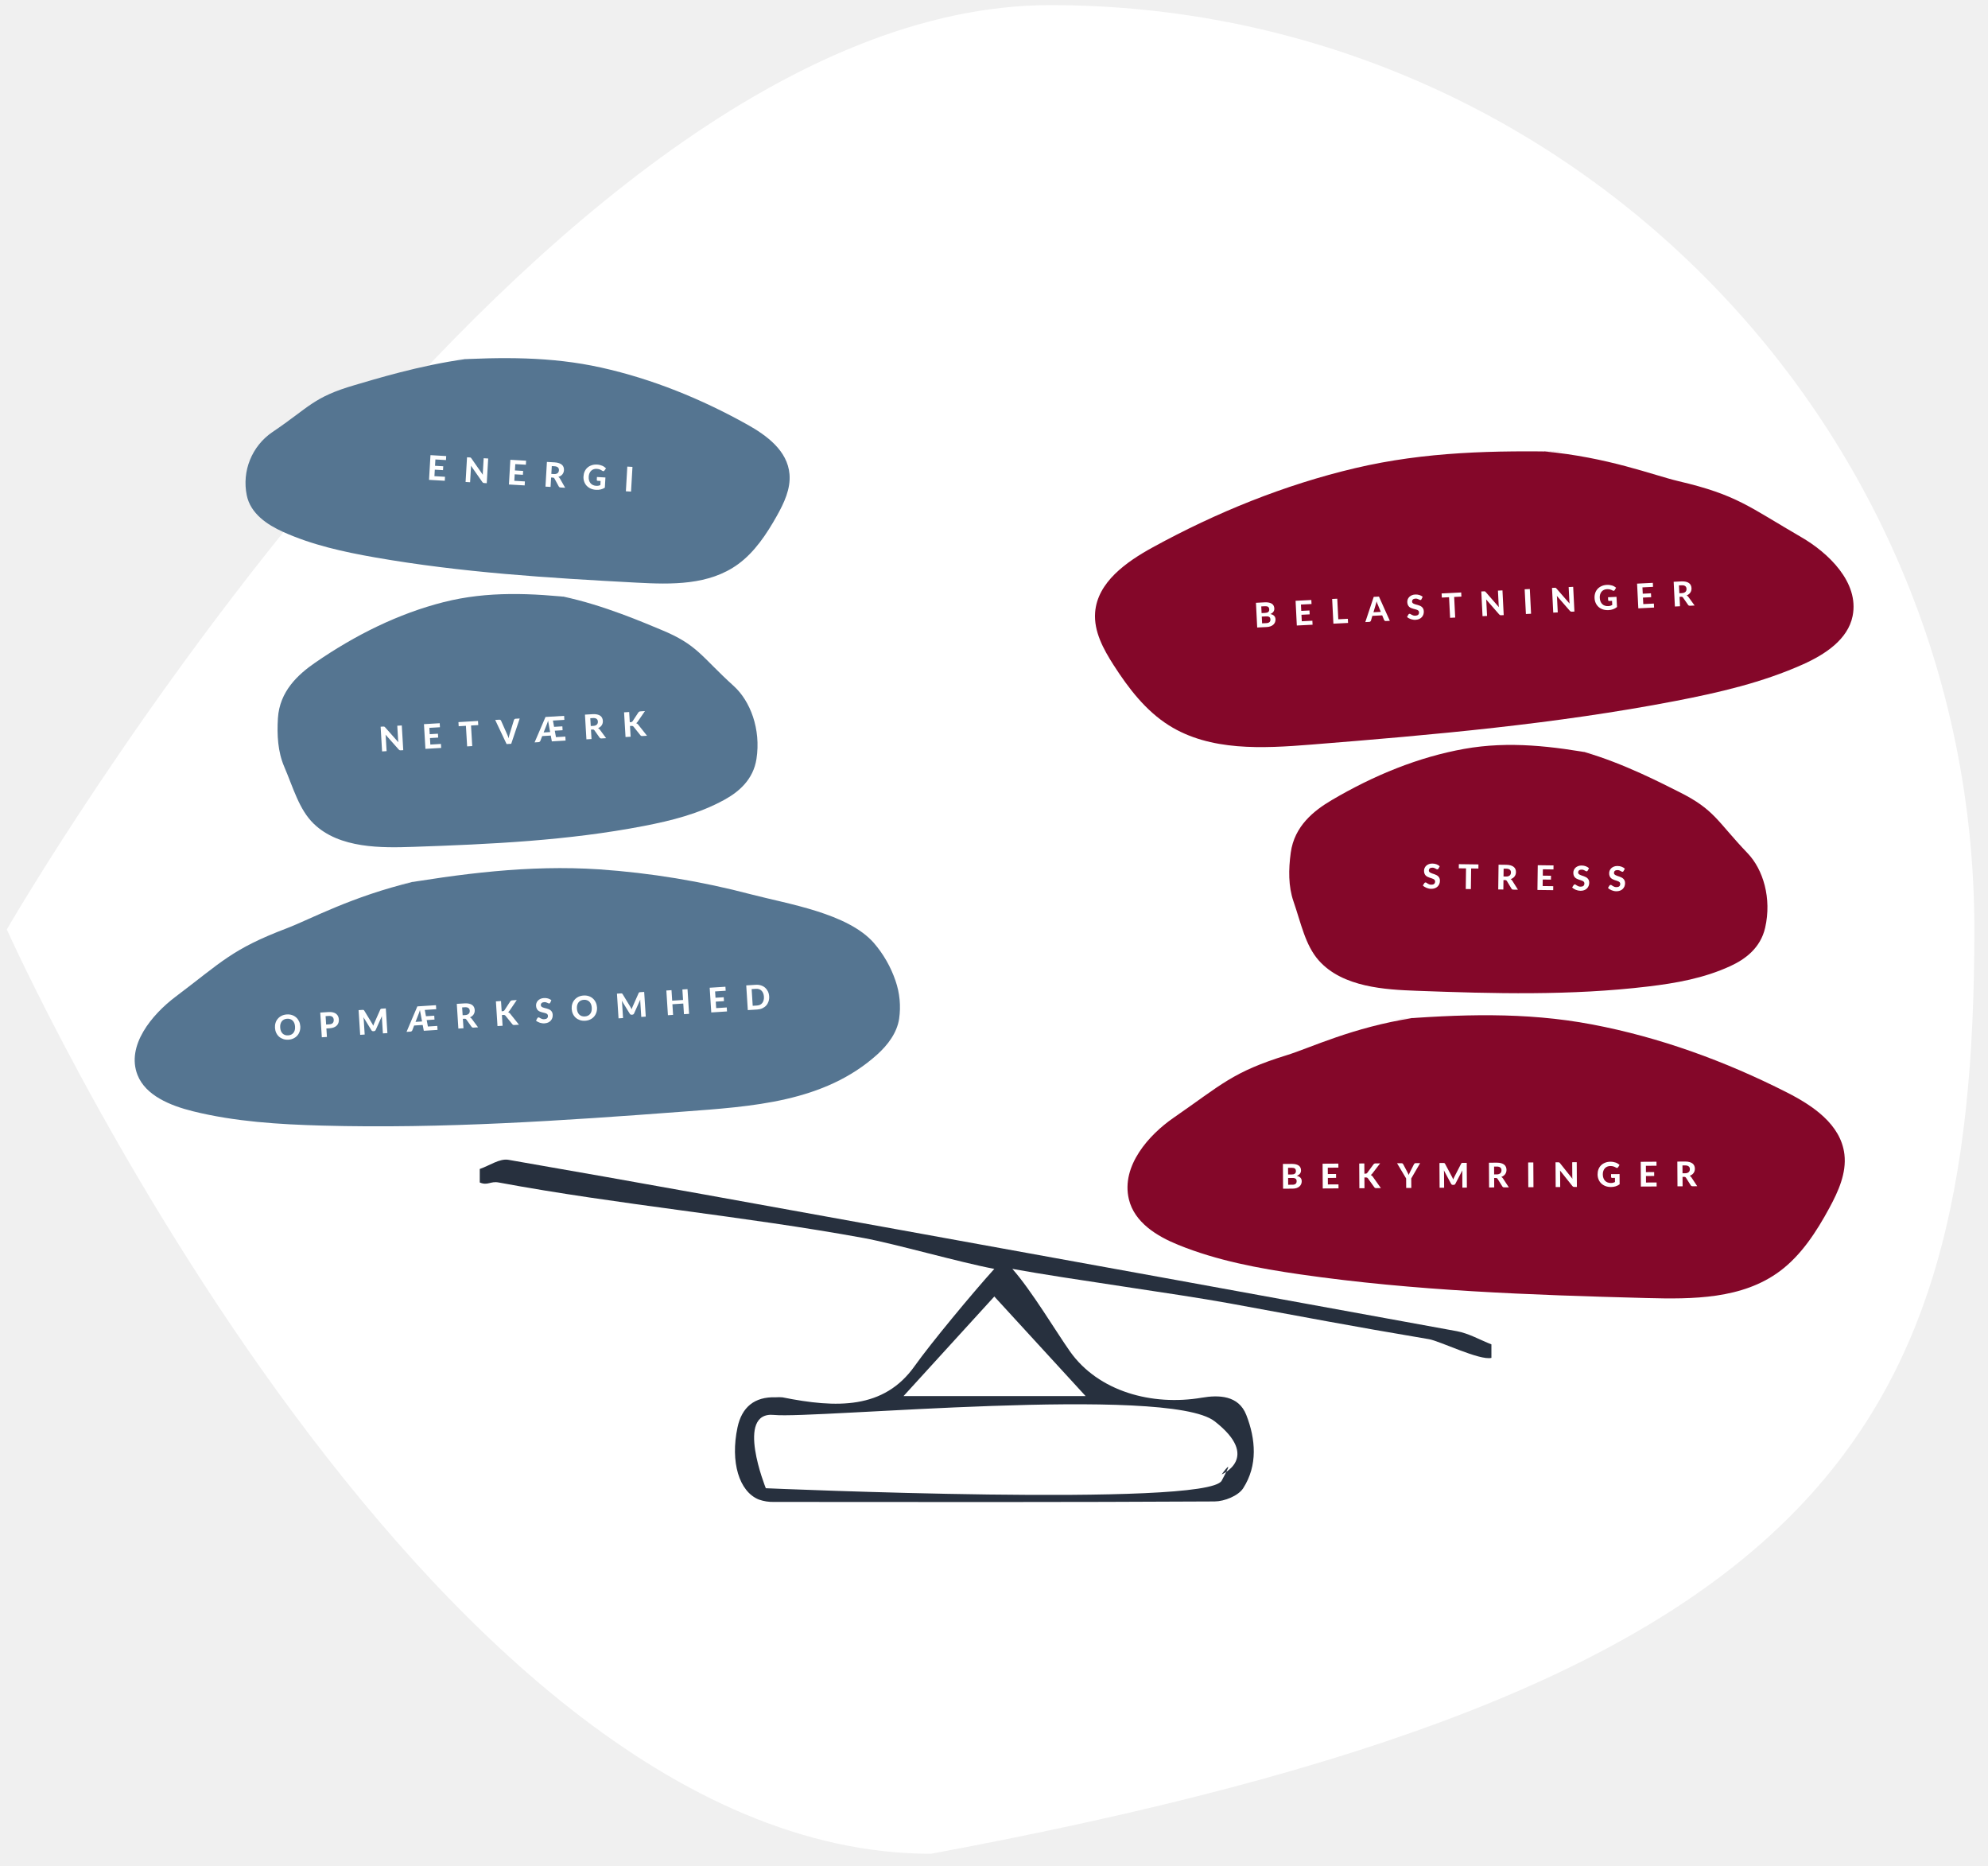
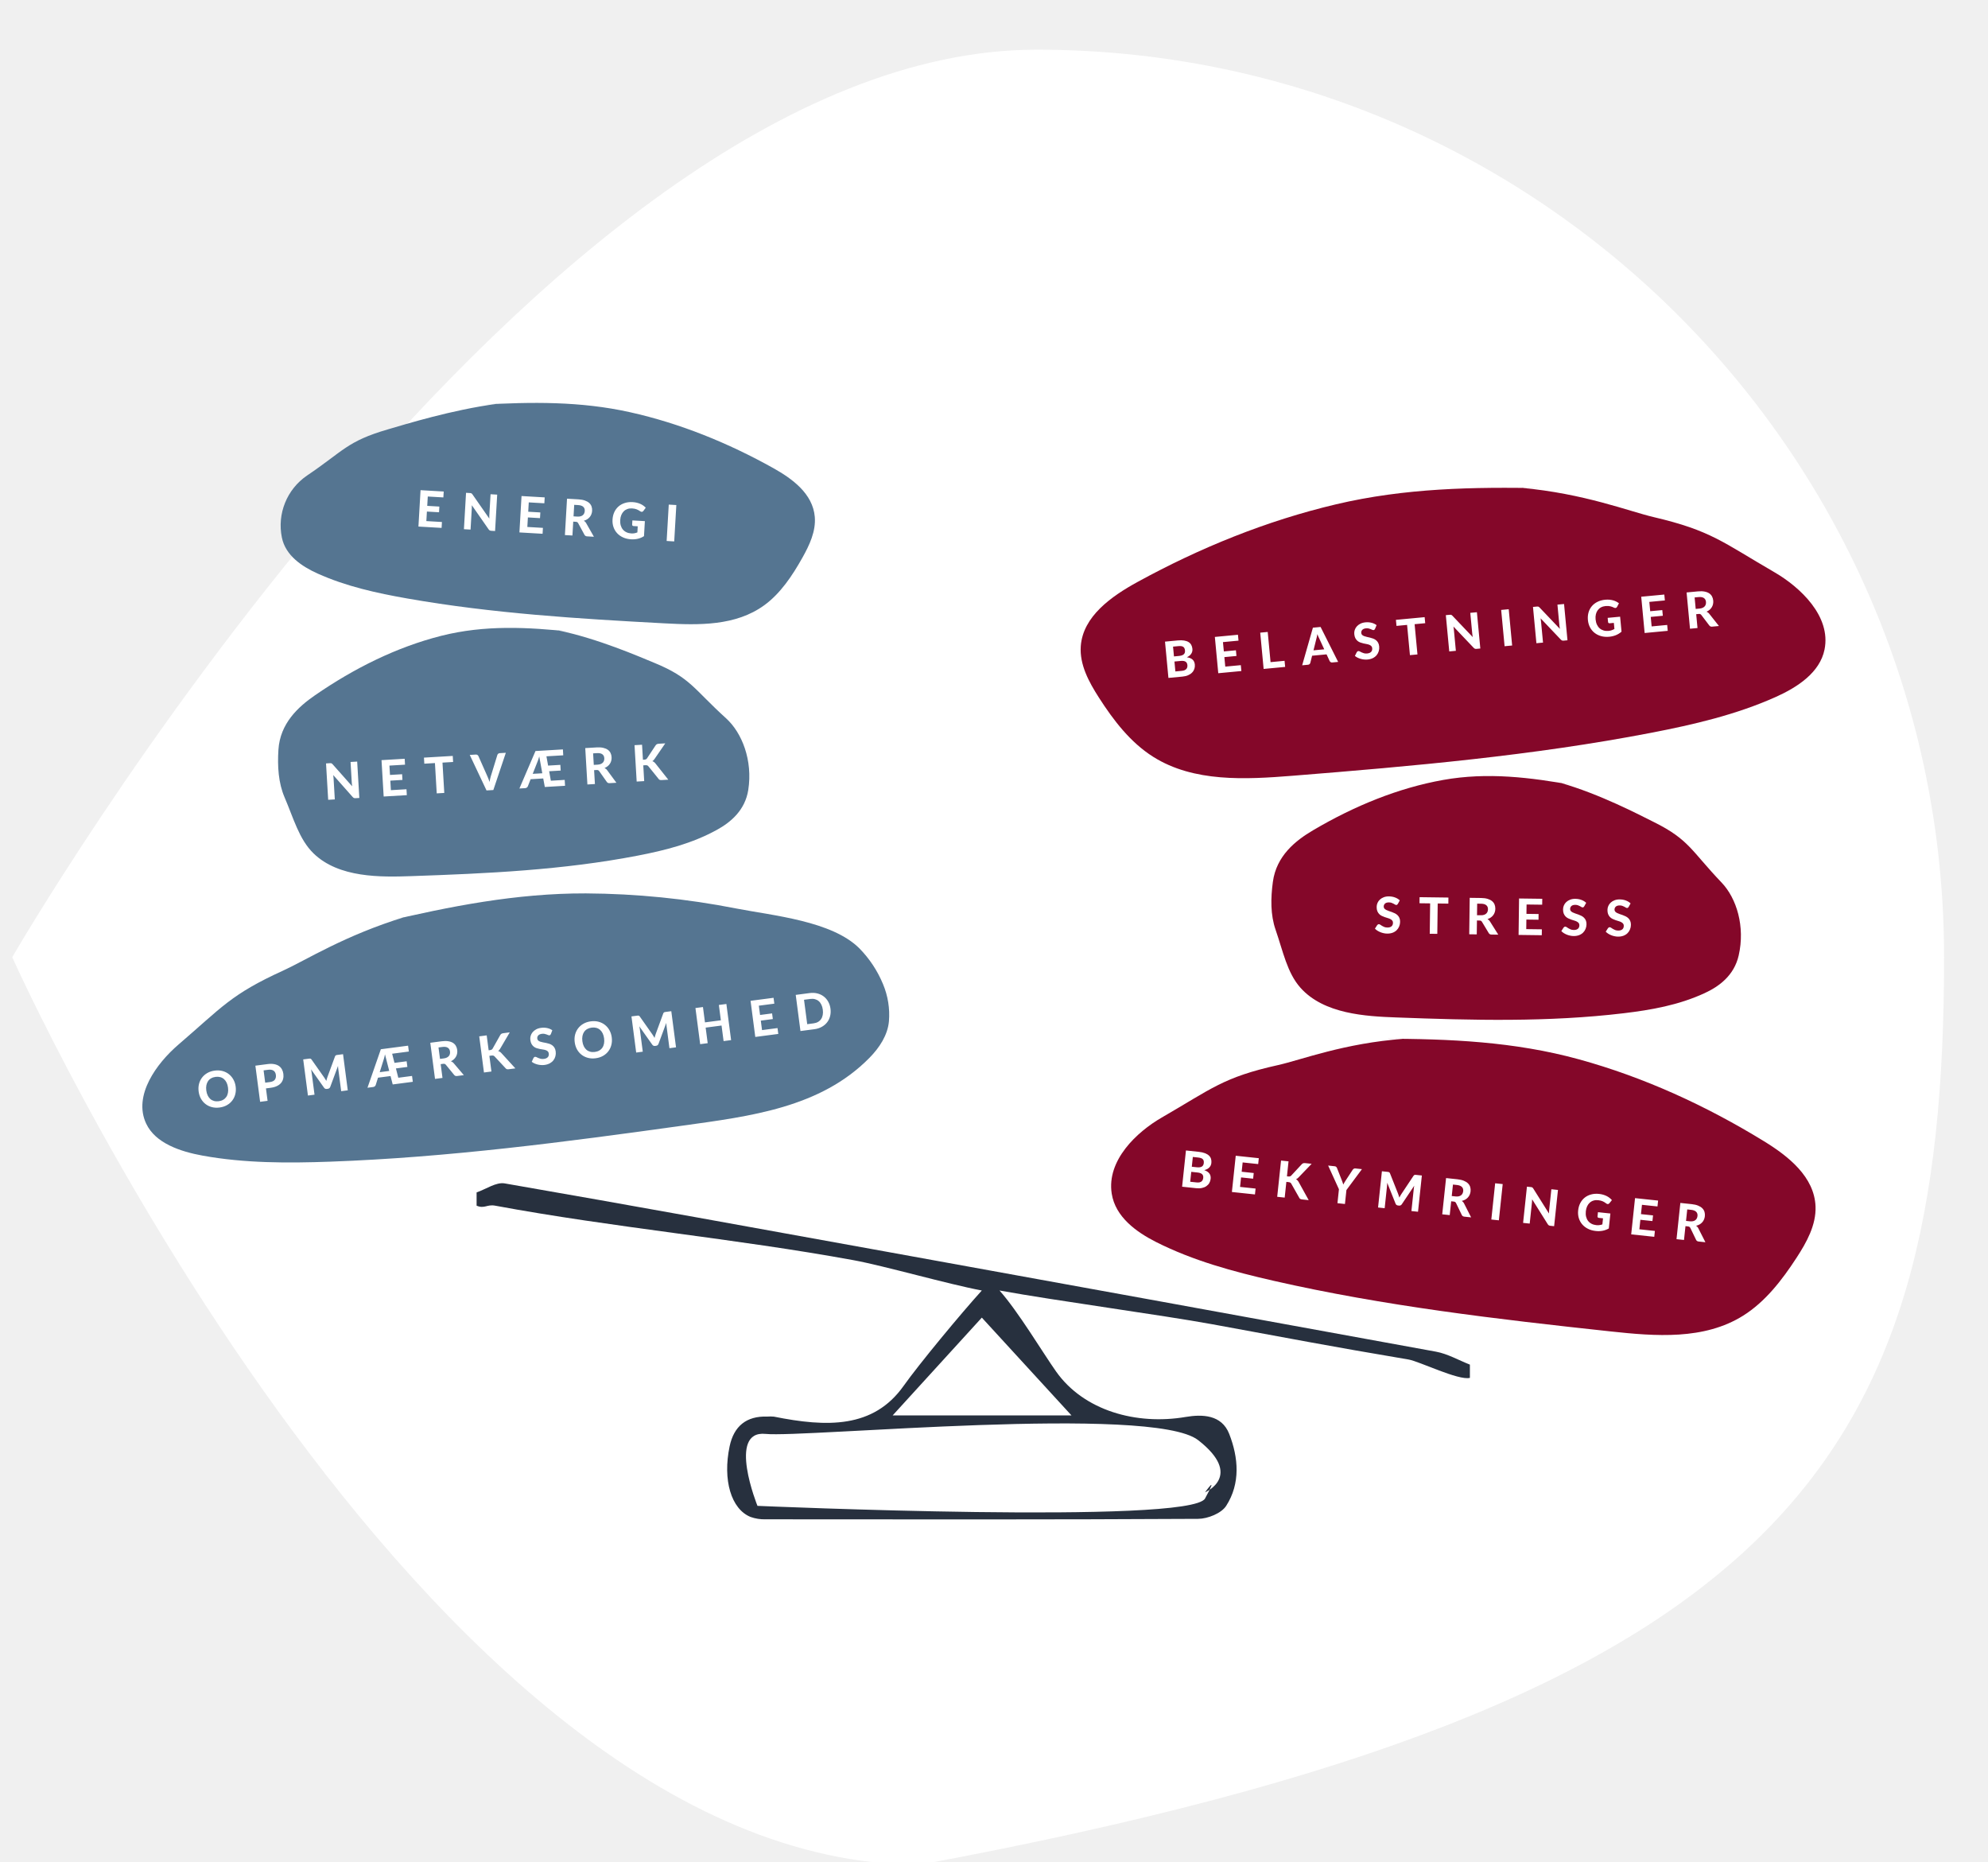
- <svg xmlns="http://www.w3.org/2000/svg" width="1166" height="1094" viewBox="0 0 1166 1094">
+ <svg xmlns="http://www.w3.org/2000/svg" viewBox="12.563 -429.99 1187.545 1111.588">
  <defs>
    <clipPath id="clip-Balance">
      <rect width="1166" height="1094" />
    </clipPath>
  </defs>
-   <g id="Balance" clip-path="url(#clip-Balance)">
+   <g id="Balance" clip-path="url(#clip-Balance)" transform="matrix(1, 0, 0, 1, 15.87296, -403.3236)">
    <path id="Path_485" data-name="Path 485" d="M612,0h0c299.338,0,542,242.662,542,542s-92.156,445.531-612,542h0C242.662,1084,0,542,0,542S312.662,0,612,0Z" transform="translate(4 3)" fill="#fff" />
    <path id="Path_489" data-name="Path 489" d="M1148.528,548.719c-42.03-.864-82.866-.121-124.022,9.59-41.459,9.783-81.3,25.952-118.617,46.4-15.6,8.551-32.537,20.508-33.86,38.248-.825,11.074,4.864,21.509,10.865,30.851,8.7,13.558,18.78,26.731,32.413,35.318,24.175,15.227,54.916,13.561,83.4,11.286,71.584-5.721,143.271-12.016,213.786-25.6,25.482-4.909,50.974-10.829,74.661-21.437,12.873-5.767,26.385-14.529,29.163-28.361,3.99-19.849-14.5-37.188-29.936-46.137-30.894-17.907-37.834-24.893-72.2-32.941-14.6-3.419-41.286-14.05-79.1-17.483" transform="translate(-229.722 -283.794)" fill="#840729" />
-     <path id="Path_486" data-name="Path 486" d="M1032.61,652.472c39.669-3.159,78.286-4.646,117.629,2.8,39.63,7.5,78.035,21.473,114.255,39.852,15.142,7.687,31.705,18.7,33.792,36.341,1.3,11.008-3.586,21.74-8.815,31.4-7.589,14.008-16.488,27.712-28.964,37.029-22.125,16.524-51.249,16.537-78.266,15.82-67.9-1.8-135.934-4.172-203.195-13.884-24.309-3.511-48.673-8.029-71.551-17.326-12.433-5.053-25.61-13.065-28.886-26.721-4.7-19.6,11.947-37.922,26.115-47.7,28.348-19.566,34.574-26.92,66.661-36.833,13.633-4.212,38.349-16.28,73.914-21.773" transform="translate(-216.503 -54.577)" fill="#840729" />
-     <path id="Path_490" data-name="Path 490" d="M849.633,633.624c40.726-6.914,80.532-12.2,121.981-9.476a479.055,479.055,0,0,1,89.187,14.689c21.786,5.672,56.549,11.038,71.851,28.4A66.8,66.8,0,0,1,1145.4,689.46a47.292,47.292,0,0,1,2.125,22.343c-1.262,8.2-6.624,15.344-12.932,21-31.187,27.973-73.318,30.366-113.805,33.414-70.433,5.3-141.058,10.109-211.618,8.182-25.5-.7-51.164-2.3-75.762-8.384-13.372-3.309-27.807-9.222-32.566-21.258-6.826-17.277,8.567-35.575,22.246-45.88,27.367-20.618,33.074-27.917,65.279-40.175,13.685-5.209,38.046-18.666,74.3-27.279" transform="translate(-620.173 -114.381)" fill="#557591" />
-     <path id="Path_491" data-name="Path 491" d="M838.8,532.749c30.1-1.695,59.375-2.106,88.995,4.489,29.838,6.64,58.6,18.314,85.611,33.394,11.292,6.308,23.589,15.243,24.772,29.078.737,8.635-3.2,16.932-7.377,24.384-6.06,10.807-13.1,21.349-22.757,28.394-17.124,12.492-39.174,11.934-59.614,10.845-51.369-2.735-102.823-5.917-153.53-14.823-18.323-3.221-36.67-7.23-53.781-14.946-9.3-4.2-19.1-10.719-21.274-21.463a36.061,36.061,0,0,1,14.982-37.01c21.9-14.744,23.853-20.485,48.367-27.611,10.415-3.029,38.186-11.661,65.237-15.263" transform="translate(-575.116 -321.685)" fill="#557591" />
+     <path id="Path_486" data-name="Path 486" d="M 816.108 597.895 C 855.777 594.736 894.394 593.249 933.737 600.695 C 973.367 608.195 1011.772 622.168 1047.992 640.547 C 1063.134 648.234 1079.697 659.247 1081.784 676.889 C 1083.084 687.897 1078.198 698.629 1072.969 708.289 C 1065.38 722.297 1056.481 736.001 1044.005 745.318 C 1021.88 761.842 992.756 761.855 965.739 761.138 C 897.839 759.338 829.805 756.966 762.544 747.254 C 738.235 743.743 713.871 739.225 690.993 729.928 C 678.56 724.875 665.383 716.863 662.107 703.207 C 657.406 683.607 674.054 665.284 688.222 655.506 C 716.57 635.94 722.796 628.586 754.883 618.673 C 768.516 614.461 793.232 602.393 828.797 596.9" fill="#840729" transform="matrix(0.996727, 0.080846, -0.080846, 0.996727, 57.69358, -68.24846)" />
+     <path id="Path_490" data-name="Path 490" d="M 229.46 519.243 C 270.186 512.329 309.992 507.043 351.441 509.767 C 381.567 511.842 411.429 516.76 440.628 524.456 C 462.414 530.128 497.177 535.494 512.48 552.856 C 518.123 559.372 522.452 566.919 525.228 575.079 C 527.718 582.249 528.447 589.912 527.353 597.422 C 526.091 605.622 520.729 612.766 514.421 618.422 C 483.233 646.395 441.102 648.788 400.615 651.836 C 330.182 657.136 259.557 661.945 188.997 660.018 C 163.497 659.318 137.833 657.718 113.235 651.634 C 99.863 648.325 85.428 642.412 80.669 630.376 C 73.843 613.099 89.236 594.801 102.915 584.496 C 130.282 563.878 135.989 556.579 168.194 544.321 C 181.879 539.112 206.24 525.655 242.494 517.042" fill="#557591" transform="matrix(0.998002, -0.063183, 0.063183, 0.998002, -36.33979, 20.33952)" />
+     <path id="Path_491" data-name="Path 491" d="M 284.029 215.023 C 314.129 213.328 343.404 212.917 373.024 219.512 C 402.862 226.152 431.624 237.826 458.635 252.906 C 469.927 259.214 482.224 268.149 483.407 281.984 C 484.144 290.619 480.207 298.916 476.03 306.368 C 469.97 317.175 462.93 327.717 453.273 334.762 C 436.149 347.254 414.099 346.696 393.659 345.607 C 342.29 342.872 290.836 339.69 240.129 330.784 C 221.806 327.563 203.459 323.554 186.348 315.838 C 177.048 311.638 167.248 305.119 165.074 294.375 C 162.159 280.147 168.065 265.559 180.056 257.365 C 201.956 242.621 203.909 236.88 228.423 229.754 C 238.838 226.725 266.609 218.093 293.66 214.491" fill="#557591" />
    <path id="Path_492" data-name="Path 492" d="M900.641,576.481c-26.545-2.859-52.354-4.221-78.442,2.406-26.284,6.679-51.6,19.139-75.365,35.549-9.936,6.862-20.746,16.7-21.743,32.475-.619,9.848-.039,19.735,3.667,28.377,5.375,12.537,8.7,25.088,17.242,33.433,15.135,14.8,40.409,14.269,58.423,13.649,45.28-1.552,90.631-3.615,135.3-12.244,16.146-3.116,32.305-7.136,47.366-15.436,8.186-4.509,16.8-11.664,18.682-23.875,2.7-17.532-3.658-34-13.33-42.756-19.357-17.525-21.095-24.143-42.73-33.039-9.193-3.778-33.707-14.494-57.566-19.439" transform="translate(-562.086 -225.795)" fill="#557591" />
    <path id="Path_487" data-name="Path 487" d="M1087.934,606.814c-26.271-4.756-51.914-7.967-78.413-3.227-26.7,4.776-52.843,15.39-77.719,30.053-10.4,6.132-21.89,15.168-24.015,30.832-1.327,9.78-1.454,19.683,1.62,28.566,4.466,12.893,6.885,25.649,14.8,34.584,14.037,15.846,39.285,17.131,57.3,17.805,45.273,1.7,90.657,2.892,135.832-2.51,16.329-1.953,32.736-4.8,48.354-12,8.486-3.912,17.594-10.428,20.348-22.477,3.948-17.29-1.213-34.173-10.233-43.6-18.05-18.868-19.308-25.593-40.253-36.015-8.9-4.43-32.579-16.876-56.021-23.52" transform="translate(-150.742 -164.458)" fill="#840729" />
-     <text id="ENERGI" transform="matrix(0.998, 0.058, -0.058, 0.998, 195.153, 258.063)" fill="#fff" font-size="20" font-family="Lato-Black, Lato" font-weight="800" letter-spacing="0.5em">
-       <tspan x="56.248" y="20">ENERGI</tspan>
-     </text>
-     <text id="NETVÆRK" transform="matrix(0.998, -0.059, 0.059, 0.998, 183.396, 422.989)" fill="#fff" font-size="20" font-family="Lato-Black, Lato" font-weight="800" letter-spacing="0.5em">
-       <tspan x="38.089" y="20">NETVÆRK</tspan>
-     </text>
-     <text id="STRESS" transform="translate(777.123 500.212) rotate(0.752)" fill="#fff" font-size="20" font-family="Lato-Black, Lato" font-weight="800" letter-spacing="0.5em">
-       <tspan x="57.279" y="20">STRESS</tspan>
-     </text>
-     <text id="OPMÆRKSOMHED" transform="translate(84.089 594.87) rotate(-3.649)" fill="#fff" font-size="20" font-family="Lato-Black, Lato" font-weight="800" letter-spacing="0.5em">
-       <tspan x="75.867" y="20">OPMÆRKSOMHED</tspan>
-     </text>
-     <text id="BELASTNINGER" transform="translate(642.643 352.69) rotate(-2.877)" fill="#fff" font-size="20" font-family="Lato-Black, Lato" font-weight="800" letter-spacing="0.5em">
-       <tspan x="92.326" y="20">BELASTNINGER</tspan>
-     </text>
+     <text id="ENERGI" transform="matrix(0.998316, 0.058018, -0.058018, 0.998316, 189.3915, 264.4475)" style="fill: rgb(255, 255, 255); font-family: Lato-Black, Lato; font-size: 30px; font-weight: 800; letter-spacing: 10px; white-space: pre;" x="56.23" y="19.994">ENERGI</text>
+     <text id="NETVÆRK" transform="matrix(0.998257, -0.059015, 0.059015, 0.998257, 151.2621, 433.4113)" style="fill: rgb(255, 255, 255); font-family: Lato-Black, Lato; font-size: 30px; font-weight: 800; letter-spacing: 10px; line-height: 48.012px; white-space: pre;" x="38.079" y="19.995">NETVÆRK</text>
+     <text id="STRESS" transform="matrix(0.999914, 0.013125, -0.013125, 0.999914, 760.4059, 509.8025)" style="fill: rgb(255, 255, 255); font-family: Lato-Black, Lato; font-size: 30px; font-weight: 800; letter-spacing: 10px; white-space: pre;" x="57.279" y="20">STRESS</text>
+     <text id="OPMÆRKSOMHED" transform="matrix(0.991534, -0.12985, 0.12985, 0.991534, 37.94751, 626.1273)" style="fill: rgb(255, 255, 255); font-family: Lato-Black, Lato; font-size: 30px; font-weight: 800; letter-spacing: 10px; white-space: pre;" x="75.867" y="20">OPMÆRKSOMHED</text>
+     <text id="BELASTNINGER" transform="matrix(0.995585, -0.093864, 0.093864, 0.995585, 598.5938, 367.1654)" style="fill: rgb(255, 255, 255); font-family: Lato-Black, Lato; font-size: 30px; font-weight: 800; letter-spacing: 10px; white-space: pre;" x="92.326" y="20">BELASTNINGER</text>
    <path id="Path_488" data-name="Path 488" d="M1354.61,792.108c-6.732,1.721-30.337-9.9-36.6-10.953-50.1-8.45-67.326-11.95-117.31-21.068-30.985-5.649-92.877-13.946-127.086-20.163,11.123,12.456,25.764,37,33.787,48.361,16.645,23.563,48.154,32.135,77.324,27.18,9.92-1.685,21.59-1.467,26.112,10.109,5.552,14.207,6.793,29.583-1.816,42.975-2.859,4.447-11.009,7.719-16.759,7.752-86.126.482-172.255.349-258.381.277a24.543,24.543,0,0,1-8.955-1.4c-11.6-4.672-16.775-22.086-12.511-42.235,2.53-11.954,9.975-18.135,22.454-17.717a24.883,24.883,0,0,1,3.948.029c31.725,6.363,59.477,7.1,77.515-18.356,9.287-13.1,34-42.926,46.723-56.969-20.289-3.811-58.423-14.766-76.623-18.1-71.085-13-143.049-19.382-214.1-32.564-4.886-.906-6.394,2.008-11.075,0V681.35c5.614-1.917,11.647-6.272,16.775-5.382,76.242,13.216,152.37,27.09,228.514,40.875q163.921,29.681,327.8,59.62c6.992,1.284,13.519,5.1,20.263,7.732Zm-162.345,37.177c-27.443-21.373-235.221-1.352-258.381-3.711s-4.847,42.975-4.847,42.975,258.8,11.3,267.377-4.423,0-3.672,0-3.672S1219.708,850.657,1192.266,829.284Zm-75.655-14.762-53.553-58.4-53.257,58.4Z" transform="translate(-479.868 4.111)" fill="#27303e" />
-     <text id="BEKYMRINGER" transform="matrix(1, -0.006, 0.006, 1, 652.139, 677.626)" fill="#fff" font-size="20" font-family="Lato-Black, Lato" font-weight="800" letter-spacing="0.5em">
-       <tspan x="98.771" y="20">BEKYMRINGER</tspan>
-     </text>
+     <text id="BEKYMRINGER" transform="matrix(0.994419, 0.105503, -0.105503, 0.994419, 604.4471, 651.504)" style="fill: rgb(255, 255, 255); font-family: Lato-Black, Lato; font-size: 30px; font-weight: 800; letter-spacing: 10px; line-height: 47.999px; white-space: pre;" x="98.773" y="20">BEKYMRINGER</text>
  </g>
</svg>
